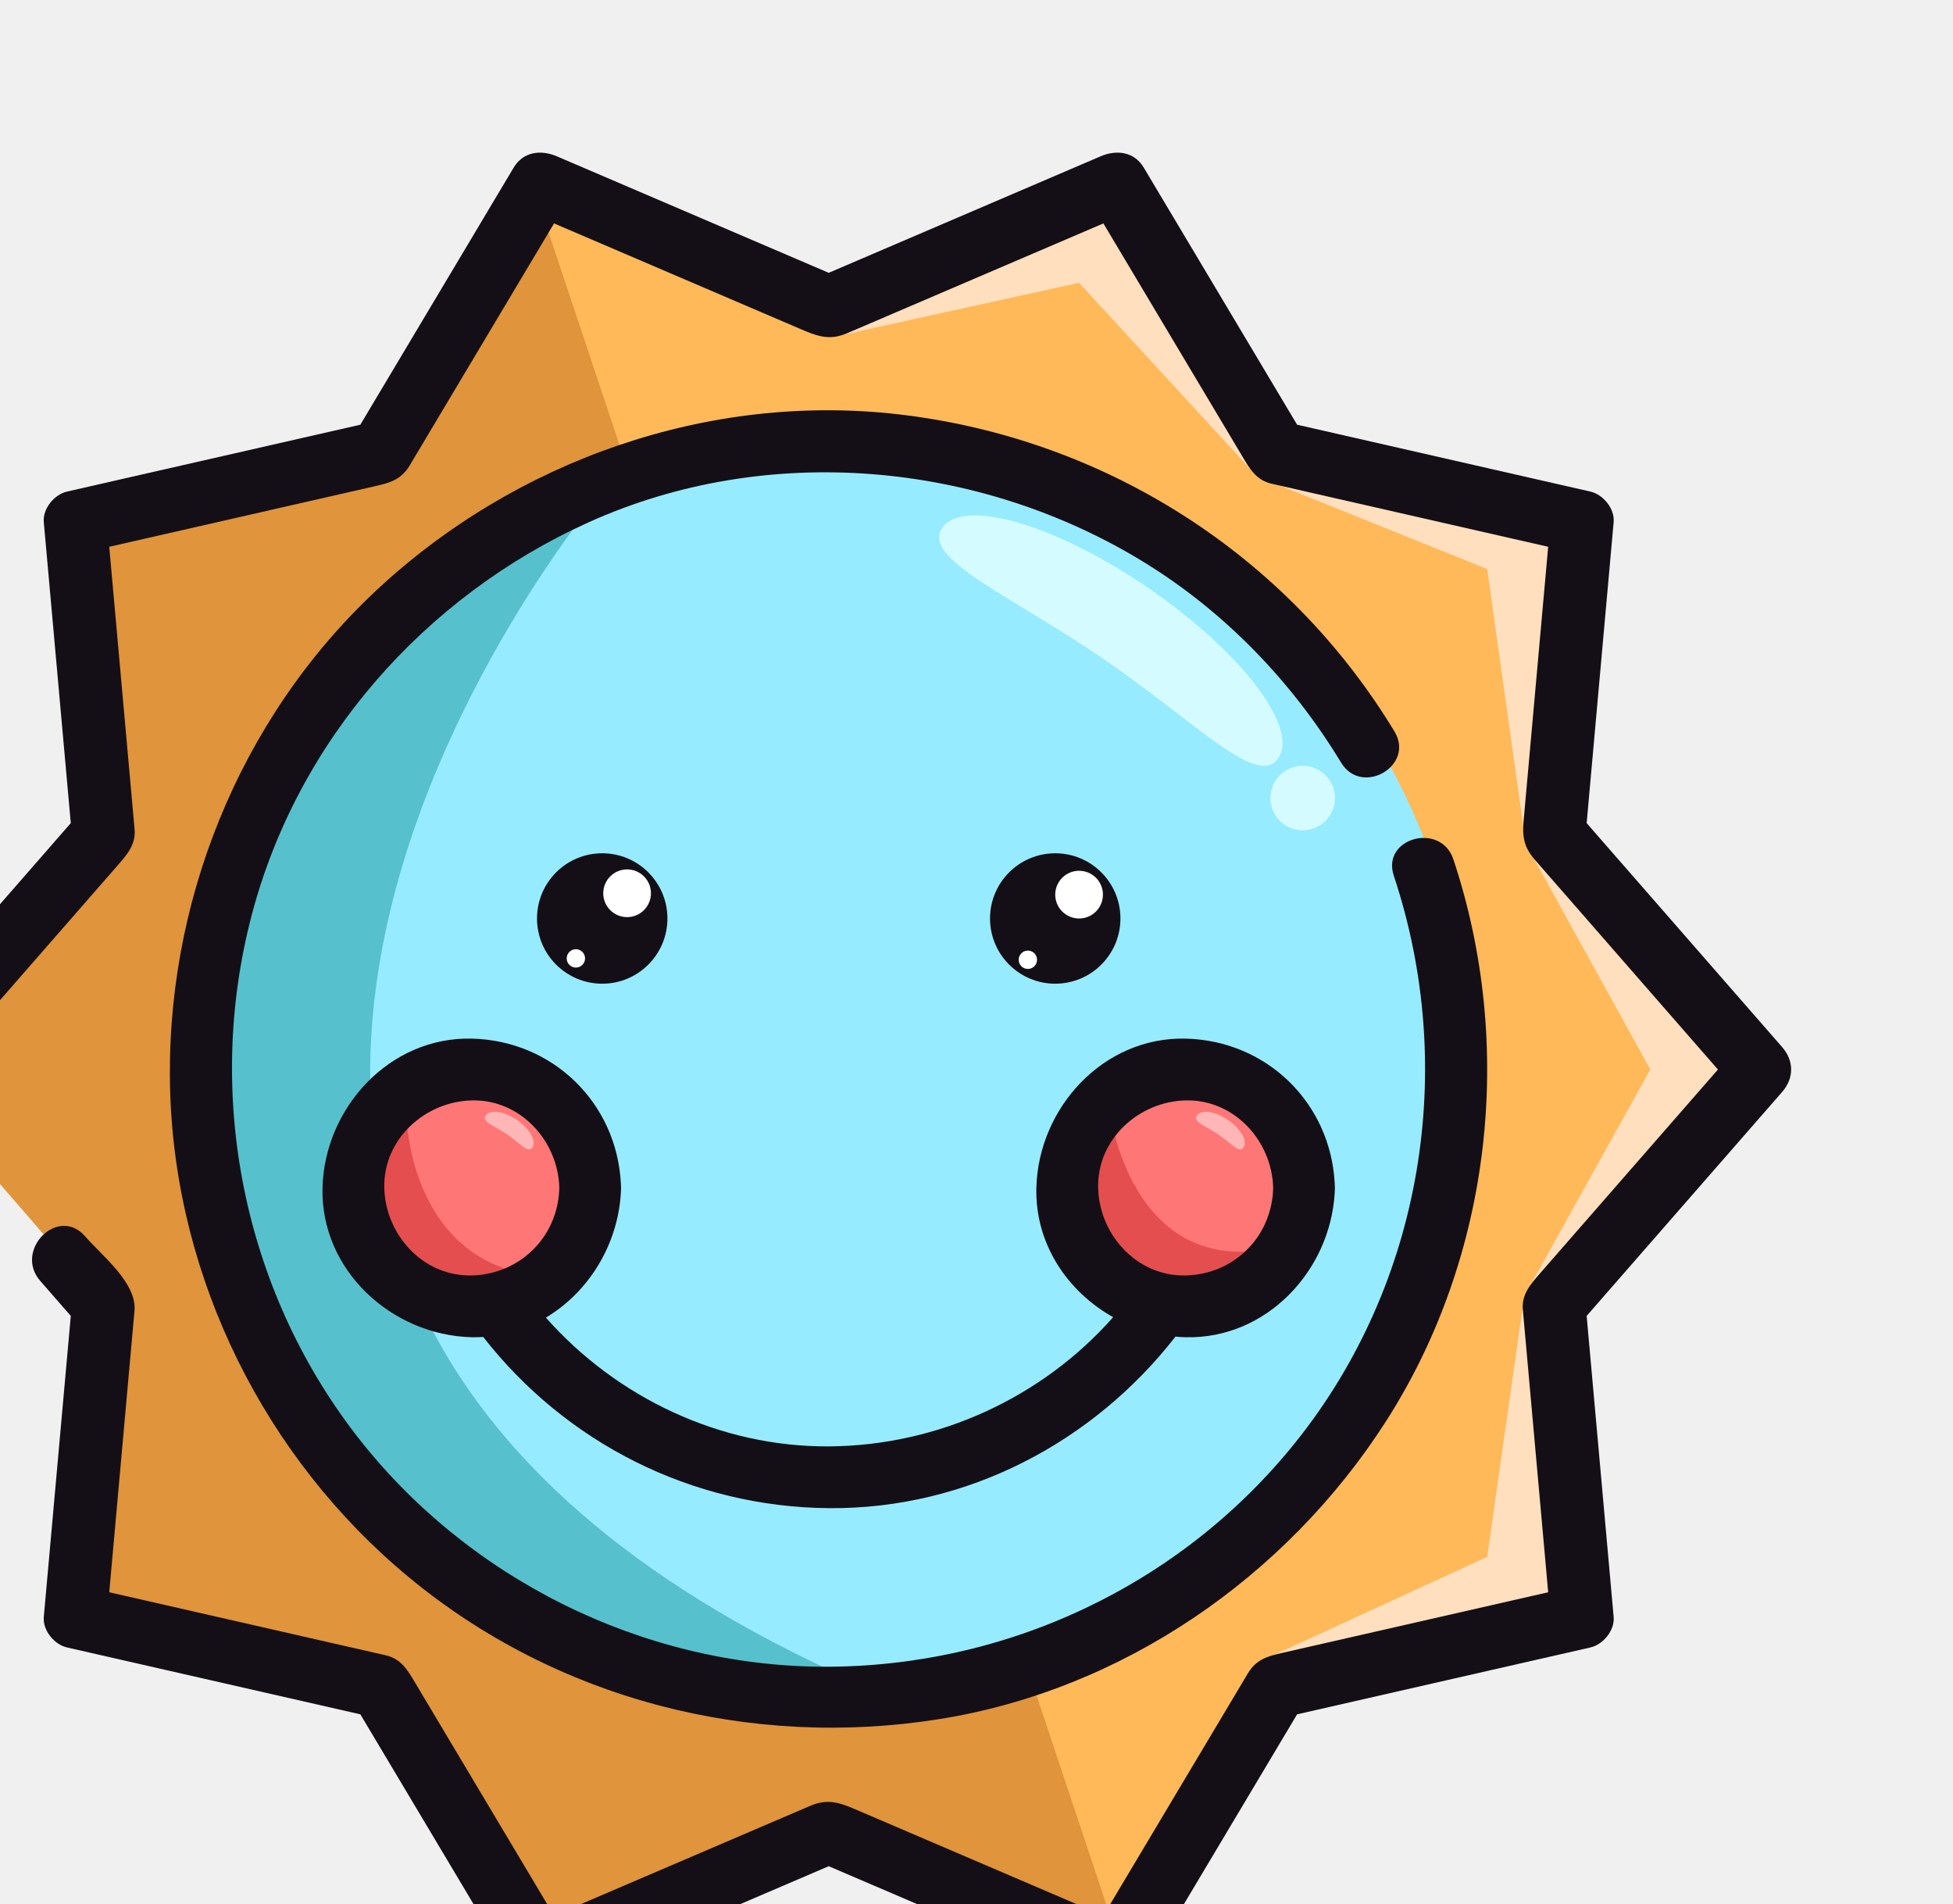
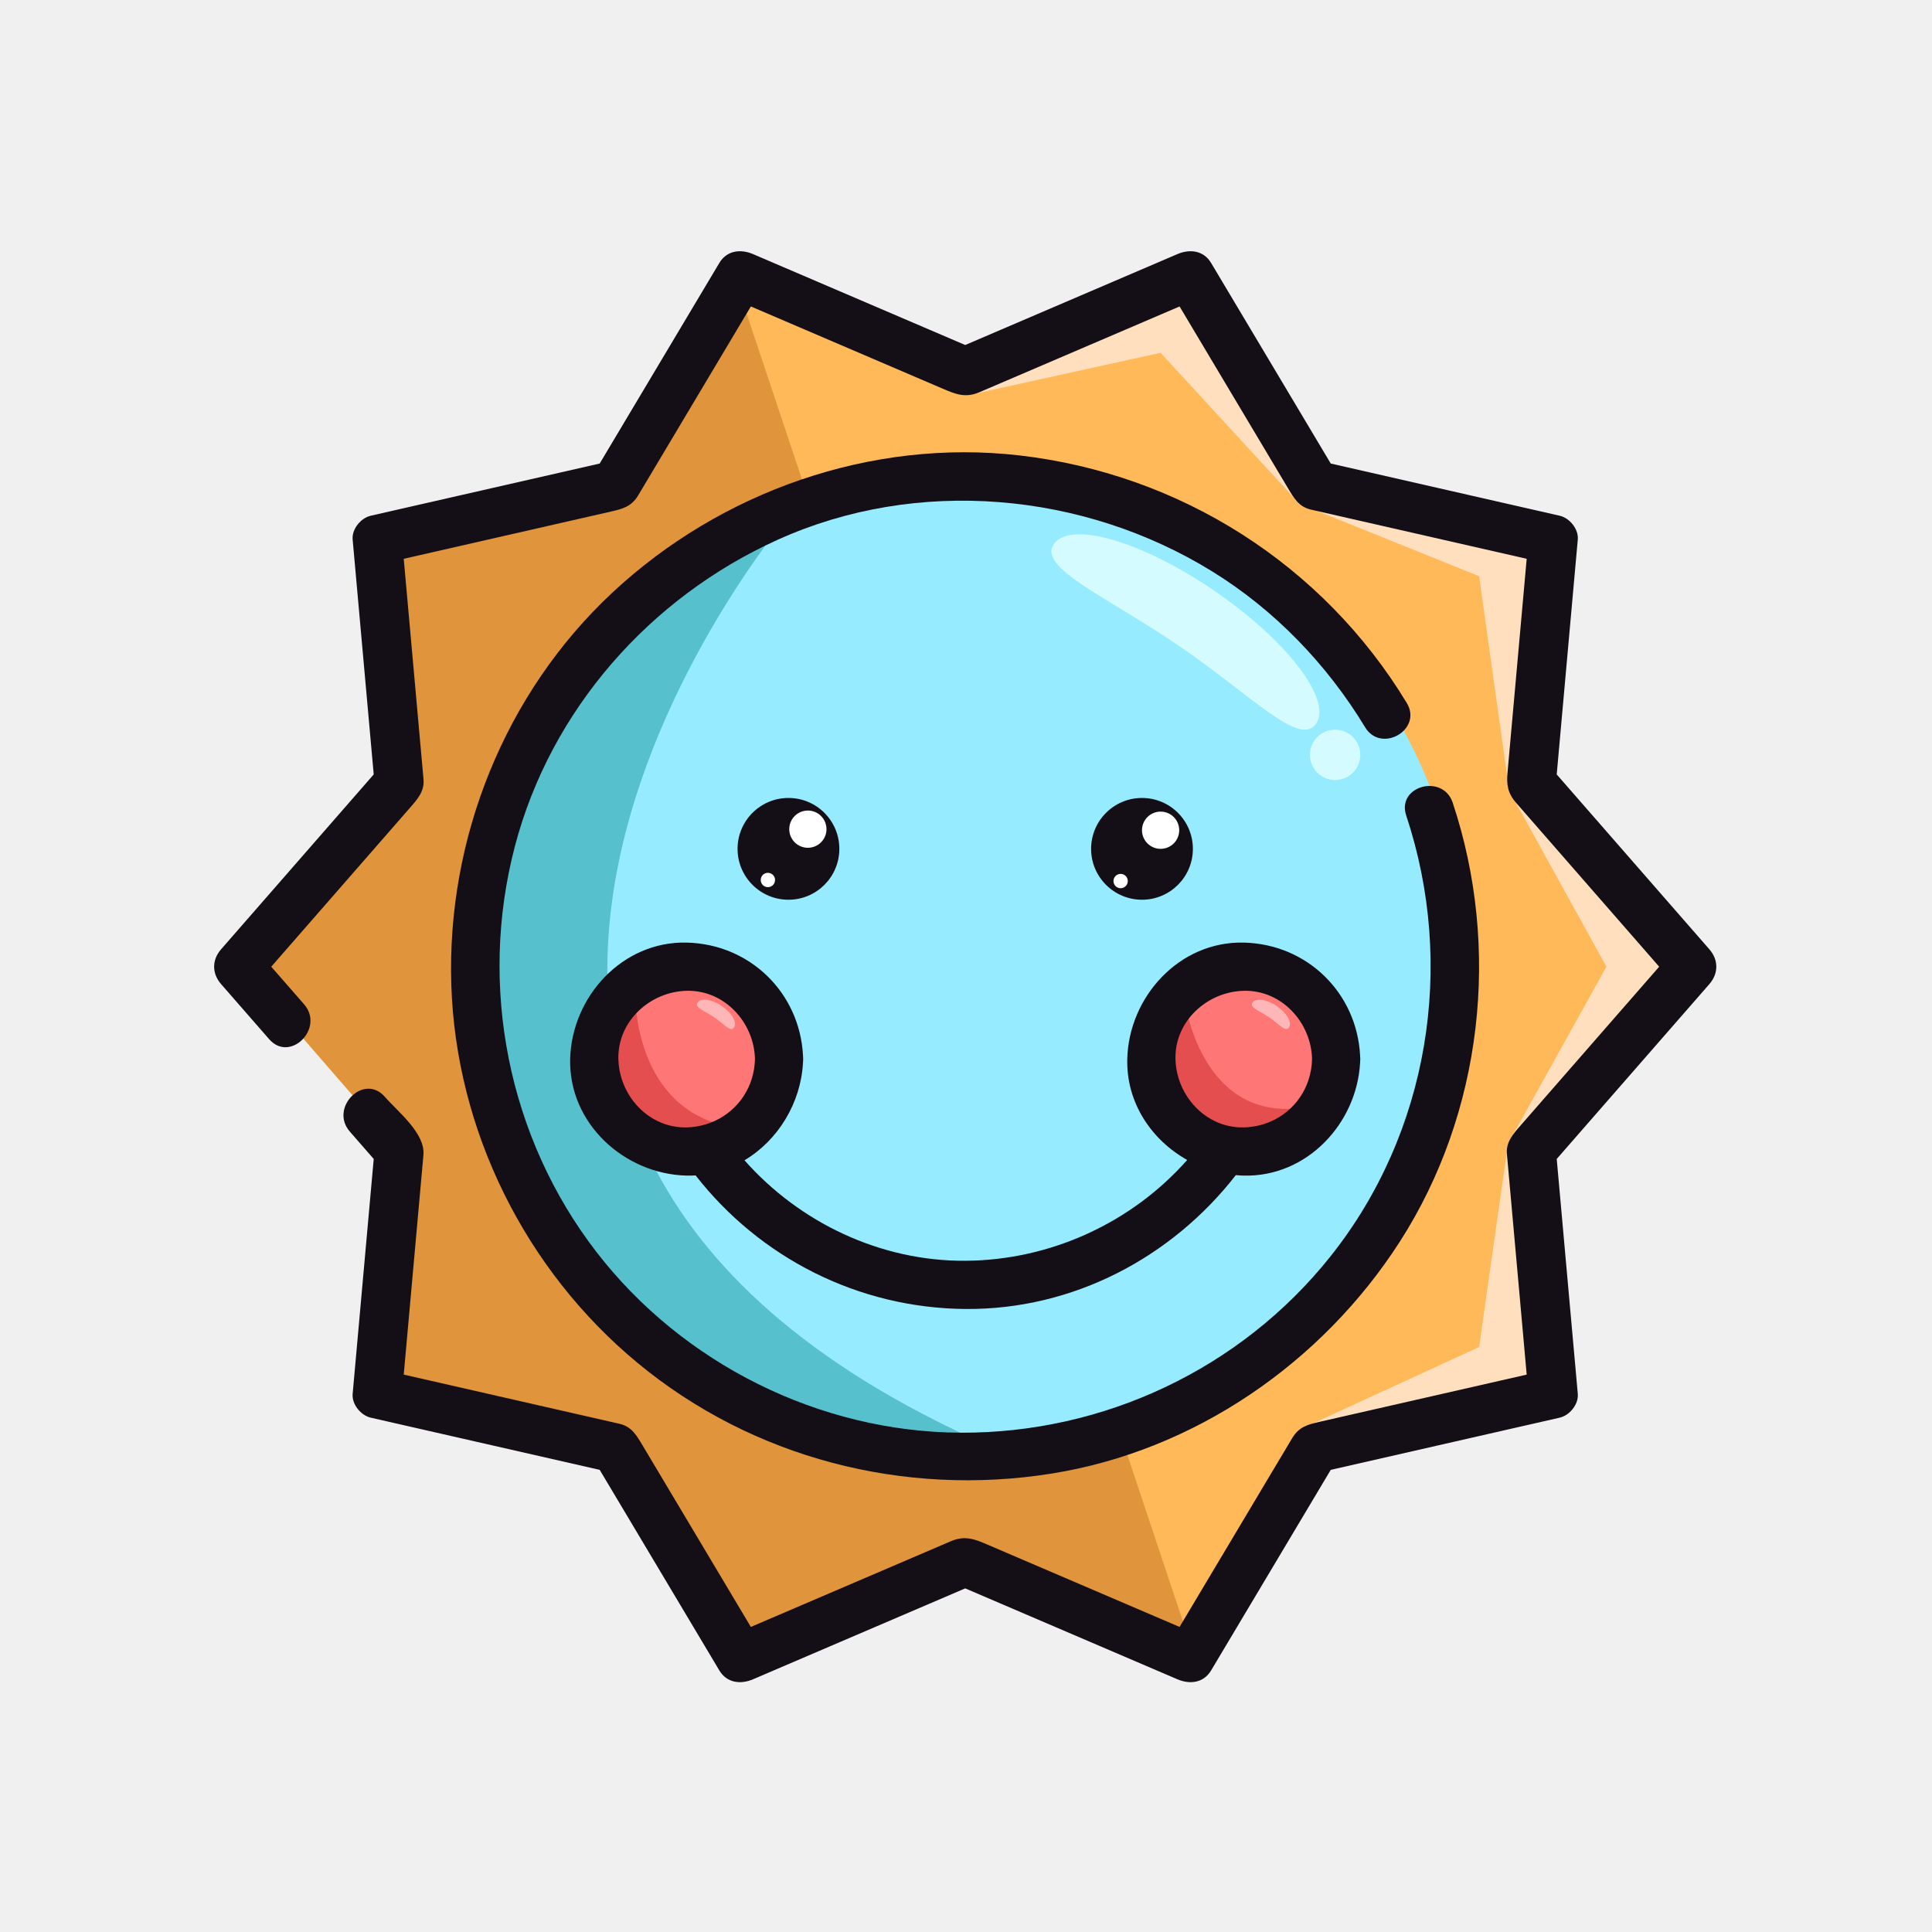
- <svg xmlns="http://www.w3.org/2000/svg" version="1.1" viewBox="265.72 178.74 474.22 462.26">
+ <svg xmlns="http://www.w3.org/2000/svg" version="1.1" viewBox="166.63 137.63 601.12 601.12" width="320" height="320">
  <g>
    <polygon fill="#FFB959" points="359.947,284.558 396.114,222.405 466.947,253.481 537.78,222.405 574.947,284.558     648.947,305.405 642.947,379.342 691.947,438.778 643.947,496.405 650.947,572.546 577.947,587.405 537.78,651.405     466.947,624.405 396.114,651.405 359.947,589.405 283.947,572.546 291.947,496.405 241.947,438.778 291.947,379.342     285.947,305.405   " />
    <polygon fill="#E0943B" points="396.114,226.738 537.78,651.405 466.947,624.405 396.114,651.405 359.947,589.405     283.947,572.546 291.947,496.405 241.947,438.778 291.947,379.342 285.947,305.405 359.28,286.07   " />
    <circle fill="#97EBFF" cx="467.944" cy="438.778" r="154.221" />
    <circle fill="#FF7676" cx="555.39" cy="467.173" r="28.898" />
    <circle fill="#FF7676" cx="380.056" cy="467.173" r="28.898" />
    <path fill="#56C1CC" d="M411.947,298.07c0,0-166.625,196.606,73.188,293.971c0,0-140.489,11.149-168.793-124.868    C316.341,467.173,287.947,357.736,411.947,298.07z" />
    <path fill="#D4FBFF" d="M576.118,362.799c-5.069,7.407-19.896-8.635-42.436-24.062s-44.26-24.396-39.187-31.804    c5.066-7.407,27.45-0.907,49.99,14.52C567.025,336.88,581.188,355.392,576.118,362.799z" />
    <path fill="#FFB6B6" d="M394.994,457.329c-1.056,1.542-2.924-0.964-6.055-3.106c-3.13-2.142-6.336-3.109-5.28-4.652    c1.055-1.542,4.449-1.056,7.579,1.087C394.368,452.8,396.05,455.787,394.994,457.329z" />
    <path fill="#FFB6B6" d="M567.661,457.329c-1.056,1.542-2.925-0.964-6.055-3.106c-3.13-2.142-6.337-3.109-5.28-4.652    c1.055-1.542,4.449-1.056,7.578,1.087C567.035,452.8,568.717,455.787,567.661,457.329z" />
    <circle fill="#D4FBFF" cx="582.031" cy="372.496" r="7.833" />
    <path fill="#E54E4E" d="M364.447,449.905c0,0,0.5,31.992,28,37.996c0,0-32.5,16.504-39.5-12.496    C352.947,475.405,347.947,453.905,364.447,449.905z" />
    <path fill="#E54E4E" d="M535.449,449.905c0,0,4.998,36,35.498,32.5c0,0-31.41,28-44.455-6    C526.492,476.405,520.451,457.405,535.449,449.905z" />
    <polygon fill="#FFDFBD" points="570.947,582.438 626.831,556.738 635.461,496.071 650.947,572.546   " />
    <polygon fill="#FFDFBD" points="635.961,493.246 666.447,438.405 635.961,383.188 691.947,438.778   " />
    <polygon fill="#FFDFBD" points="635.591,379.342 626.831,316.905 570.947,294.388 648.947,305.405   " />
    <polygon fill="#FFDFBD" points="467.944,260.551 527.739,247.405 570.947,294.388 537.78,226.738   " />
    <g>
      <path fill="#140F16" d="M698.466,432.977c-15.827-18.13-31.653-36.26-47.48-54.391c2.185-24.363,4.369-48.728,6.555-73.091     c0.291-3.252-2.545-6.699-5.638-7.404c-23.742-5.413-47.483-10.825-71.226-16.237c-12.407-20.801-24.814-41.602-37.222-62.402     c-2.34-3.924-6.633-4.414-10.506-2.755c-22,9.428-44.002,18.854-66.002,28.28c-22.001-9.427-44.002-18.853-66.004-28.28     c-3.873-1.659-8.165-1.169-10.506,2.755c-12.406,20.801-24.813,41.602-37.221,62.402c-23.742,5.412-47.484,10.825-71.226,16.237     c-3.093,0.705-5.929,4.152-5.638,7.404c2.186,24.363,4.37,48.728,6.555,73.091c-15.826,18.131-31.652,36.261-47.479,54.391     c-2.896,3.317-2.896,7.541,0,10.859c4.982,5.707,9.965,11.415,14.947,17.122c6.524,7.474,17.341-3.435,10.859-10.859     c-3.402-3.897-6.805-7.795-10.208-11.692c14.383-16.476,28.764-32.951,43.146-49.426c2.28-2.612,4.566-5.11,4.229-8.873     c-0.428-4.762-0.854-9.524-1.281-14.287c-1.393-15.526-2.785-31.054-4.178-46.58c-0.231-2.583-0.463-5.166-0.695-7.749     c21.492-4.899,42.982-9.798,64.474-14.697c3.54-0.808,6.38-1.528,8.458-5.013c2.316-3.884,4.633-7.769,6.951-11.653     c7.93-13.295,15.859-26.59,23.789-39.885c1.444-2.421,2.888-4.841,4.332-7.262c19.854,8.507,39.709,17.014,59.563,25.521     c3.995,1.712,7.097,3.071,11.559,1.159c3.981-1.706,7.963-3.411,11.944-5.117c14.224-6.095,28.446-12.188,42.67-18.283     c2.552-1.093,5.103-2.186,7.654-3.279c11.225,18.818,22.449,37.636,33.674,56.454c1.804,3.025,3.382,5.882,7.193,6.751     c4.41,1.006,8.819,2.011,13.229,3.016c15.093,3.441,30.185,6.882,45.277,10.322c2.876,0.655,5.752,1.312,8.628,1.967     c-1.988,22.18-3.979,44.359-5.967,66.539c-0.331,3.686,0.027,6.351,2.671,9.379c3.144,3.602,6.288,7.203,9.432,10.805     c10.251,11.742,20.502,23.484,30.752,35.227c1.445,1.655,2.89,3.311,4.334,4.966c-14.382,16.475-28.764,32.949-43.146,49.425     c-2.28,2.612-4.565,5.11-4.229,8.872c0.427,4.763,0.854,9.525,1.281,14.288c1.393,15.526,2.785,31.054,4.178,46.58     c0.231,2.583,0.463,5.166,0.694,7.749c-21.491,4.898-42.982,9.798-64.473,14.697c-3.54,0.807-6.38,1.528-8.457,5.012     c-2.317,3.885-4.635,7.77-6.951,11.654c-7.93,13.295-15.86,26.589-23.79,39.883c-1.443,2.42-2.888,4.841-4.331,7.262     c-19.854-8.507-39.708-17.013-59.563-25.521c-3.995-1.711-7.097-3.07-11.558-1.159c-3.982,1.706-7.964,3.412-11.945,5.118     c-14.223,6.094-28.447,12.188-42.67,18.283c-2.551,1.093-5.103,2.187-7.654,3.279c-11.225-18.818-22.449-37.636-33.674-56.454     c-1.805-3.024-3.382-5.882-7.193-6.75c-4.41-1.006-8.819-2.011-13.229-3.017c-15.093-3.44-30.185-6.881-45.277-10.321     c-2.876-0.655-5.752-1.312-8.628-1.967c1.332-14.854,2.664-29.71,3.996-44.563c0.71-7.927,1.421-15.853,2.131-23.778     c0.606-6.754-7.925-13.411-12.027-18.11c-6.523-7.474-17.34,3.434-10.859,10.859c2.473,2.832,4.945,5.665,7.418,8.498     c-2.184,24.363-4.369,48.727-6.554,73.091c-0.292,3.252,2.545,6.699,5.638,7.404c23.742,5.412,47.483,10.824,71.225,16.237     c12.408,20.8,24.814,41.6,37.223,62.4c2.34,3.924,6.633,4.414,10.506,2.755c22-9.426,44.002-18.853,66.002-28.28     c22.001,9.428,44.003,18.854,66.004,28.28c3.872,1.659,8.165,1.169,10.505-2.755c12.407-20.8,24.813-41.6,37.22-62.4     c23.743-5.412,47.484-10.825,71.227-16.237c3.093-0.705,5.929-4.152,5.638-7.404c-2.186-24.364-4.37-48.728-6.555-73.091     c15.827-18.13,31.653-36.26,47.48-54.39C701.362,440.519,701.362,436.294,698.466,432.977z" />
      <path fill="#140F16" d="M604.327,356.343c-26.087-43.068-70.541-71.25-120.467-77.011     c-46.157-5.325-92.991,11.202-126.765,42.747c-33.384,31.181-51.489,76.443-50.047,121.948     c1.438,45.343,23.021,88.733,57.906,117.618c35.917,29.737,82.975,41.788,128.857,34.474     c44.466-7.089,84.104-34.449,108.318-72.096c25.843-40.18,31.523-91.481,16.492-136.652c-3.039-9.131-17.527-5.218-14.465,3.987     c15.527,46.661,7.073,98.865-23.751,137.416c-27.824,34.799-70.407,54.826-114.87,54.624     c-43.898-0.198-86.495-21.465-113.305-56.196c-27.543-35.682-36.82-82.727-25.399-126.261     c11.142-42.467,42.002-77.411,81.802-95.386c43.334-19.571,95.055-14.921,135.198,9.886     c19.474,12.033,35.708,28.934,47.543,48.473C596.379,372.173,609.353,364.639,604.327,356.343z" />
      <circle fill="#140F16" cx="521.947" cy="401.739" r="15.833" />
      <circle fill="#140F16" cx="411.947" cy="401.739" r="15.833" />
      <path fill="#140F16" d="M344.03,467.155c-0.478,20.066,16.9,35.789,36.25,36.25c0.938,0.022,1.863-0.007,2.781-0.061     c19.896,25.507,50.425,41.312,84.021,41.561c33.498,0.248,64.158-16.07,84.062-41.652c0.819,0.075,1.642,0.133,2.47,0.152     c19.673,0.468,35.16-16.228,36.195-35.116c0.021-0.377,0.046-0.755,0.055-1.134c-0.009-0.377-0.034-0.749-0.054-1.123     c-1.026-19.527-16.504-34.658-36.196-35.127c-20.066-0.478-35.789,16.9-36.25,36.25c-0.323,13.582,7.538,25.166,18.649,31.383     c-17.175,19.439-42.349,31.172-68.931,31.367c-26.449,0.194-51.635-11.841-68.811-31.266     c10.444-6.221,17.516-17.797,18.203-30.351c0.021-0.378,0.046-0.755,0.055-1.134c-0.009-0.377-0.034-0.749-0.054-1.123     c-1.025-19.527-16.504-34.658-36.196-35.127C360.214,430.428,344.49,447.806,344.03,467.155z M532.364,467.155     c-0.281-11.813,9.857-20.979,21.25-21.25c11.813-0.281,20.979,9.857,21.25,21.25c-0.211,8.876-5.433,16.249-13.026,19.487     c-2.514,1.072-5.286,1.692-8.224,1.763c-3.127,0.074-6.064-0.587-8.704-1.802C537.576,483.227,532.563,475.533,532.364,467.155z      M401.53,467.155c-0.206,8.628-5.154,15.819-12.404,19.189c-2.678,1.245-5.659,1.984-8.846,2.061     c-2.767,0.065-5.386-0.446-7.782-1.405c-7.834-3.138-13.26-11.12-13.468-19.845c-0.281-11.814,9.857-20.979,21.25-21.25     C392.094,445.624,401.26,455.763,401.53,467.155z" />
    </g>
    <g>
      <circle fill="#FFFFFF" cx="527.739" cy="395.947" r="5.792" />
      <circle fill="#FFFFFF" cx="515.302" cy="411.76" r="2.229" />
    </g>
    <g>
      <circle fill="#FFFFFF" cx="417.989" cy="395.614" r="5.792" />
      <circle fill="#FFFFFF" cx="405.552" cy="411.427" r="2.229" />
    </g>
  </g>
</svg>
